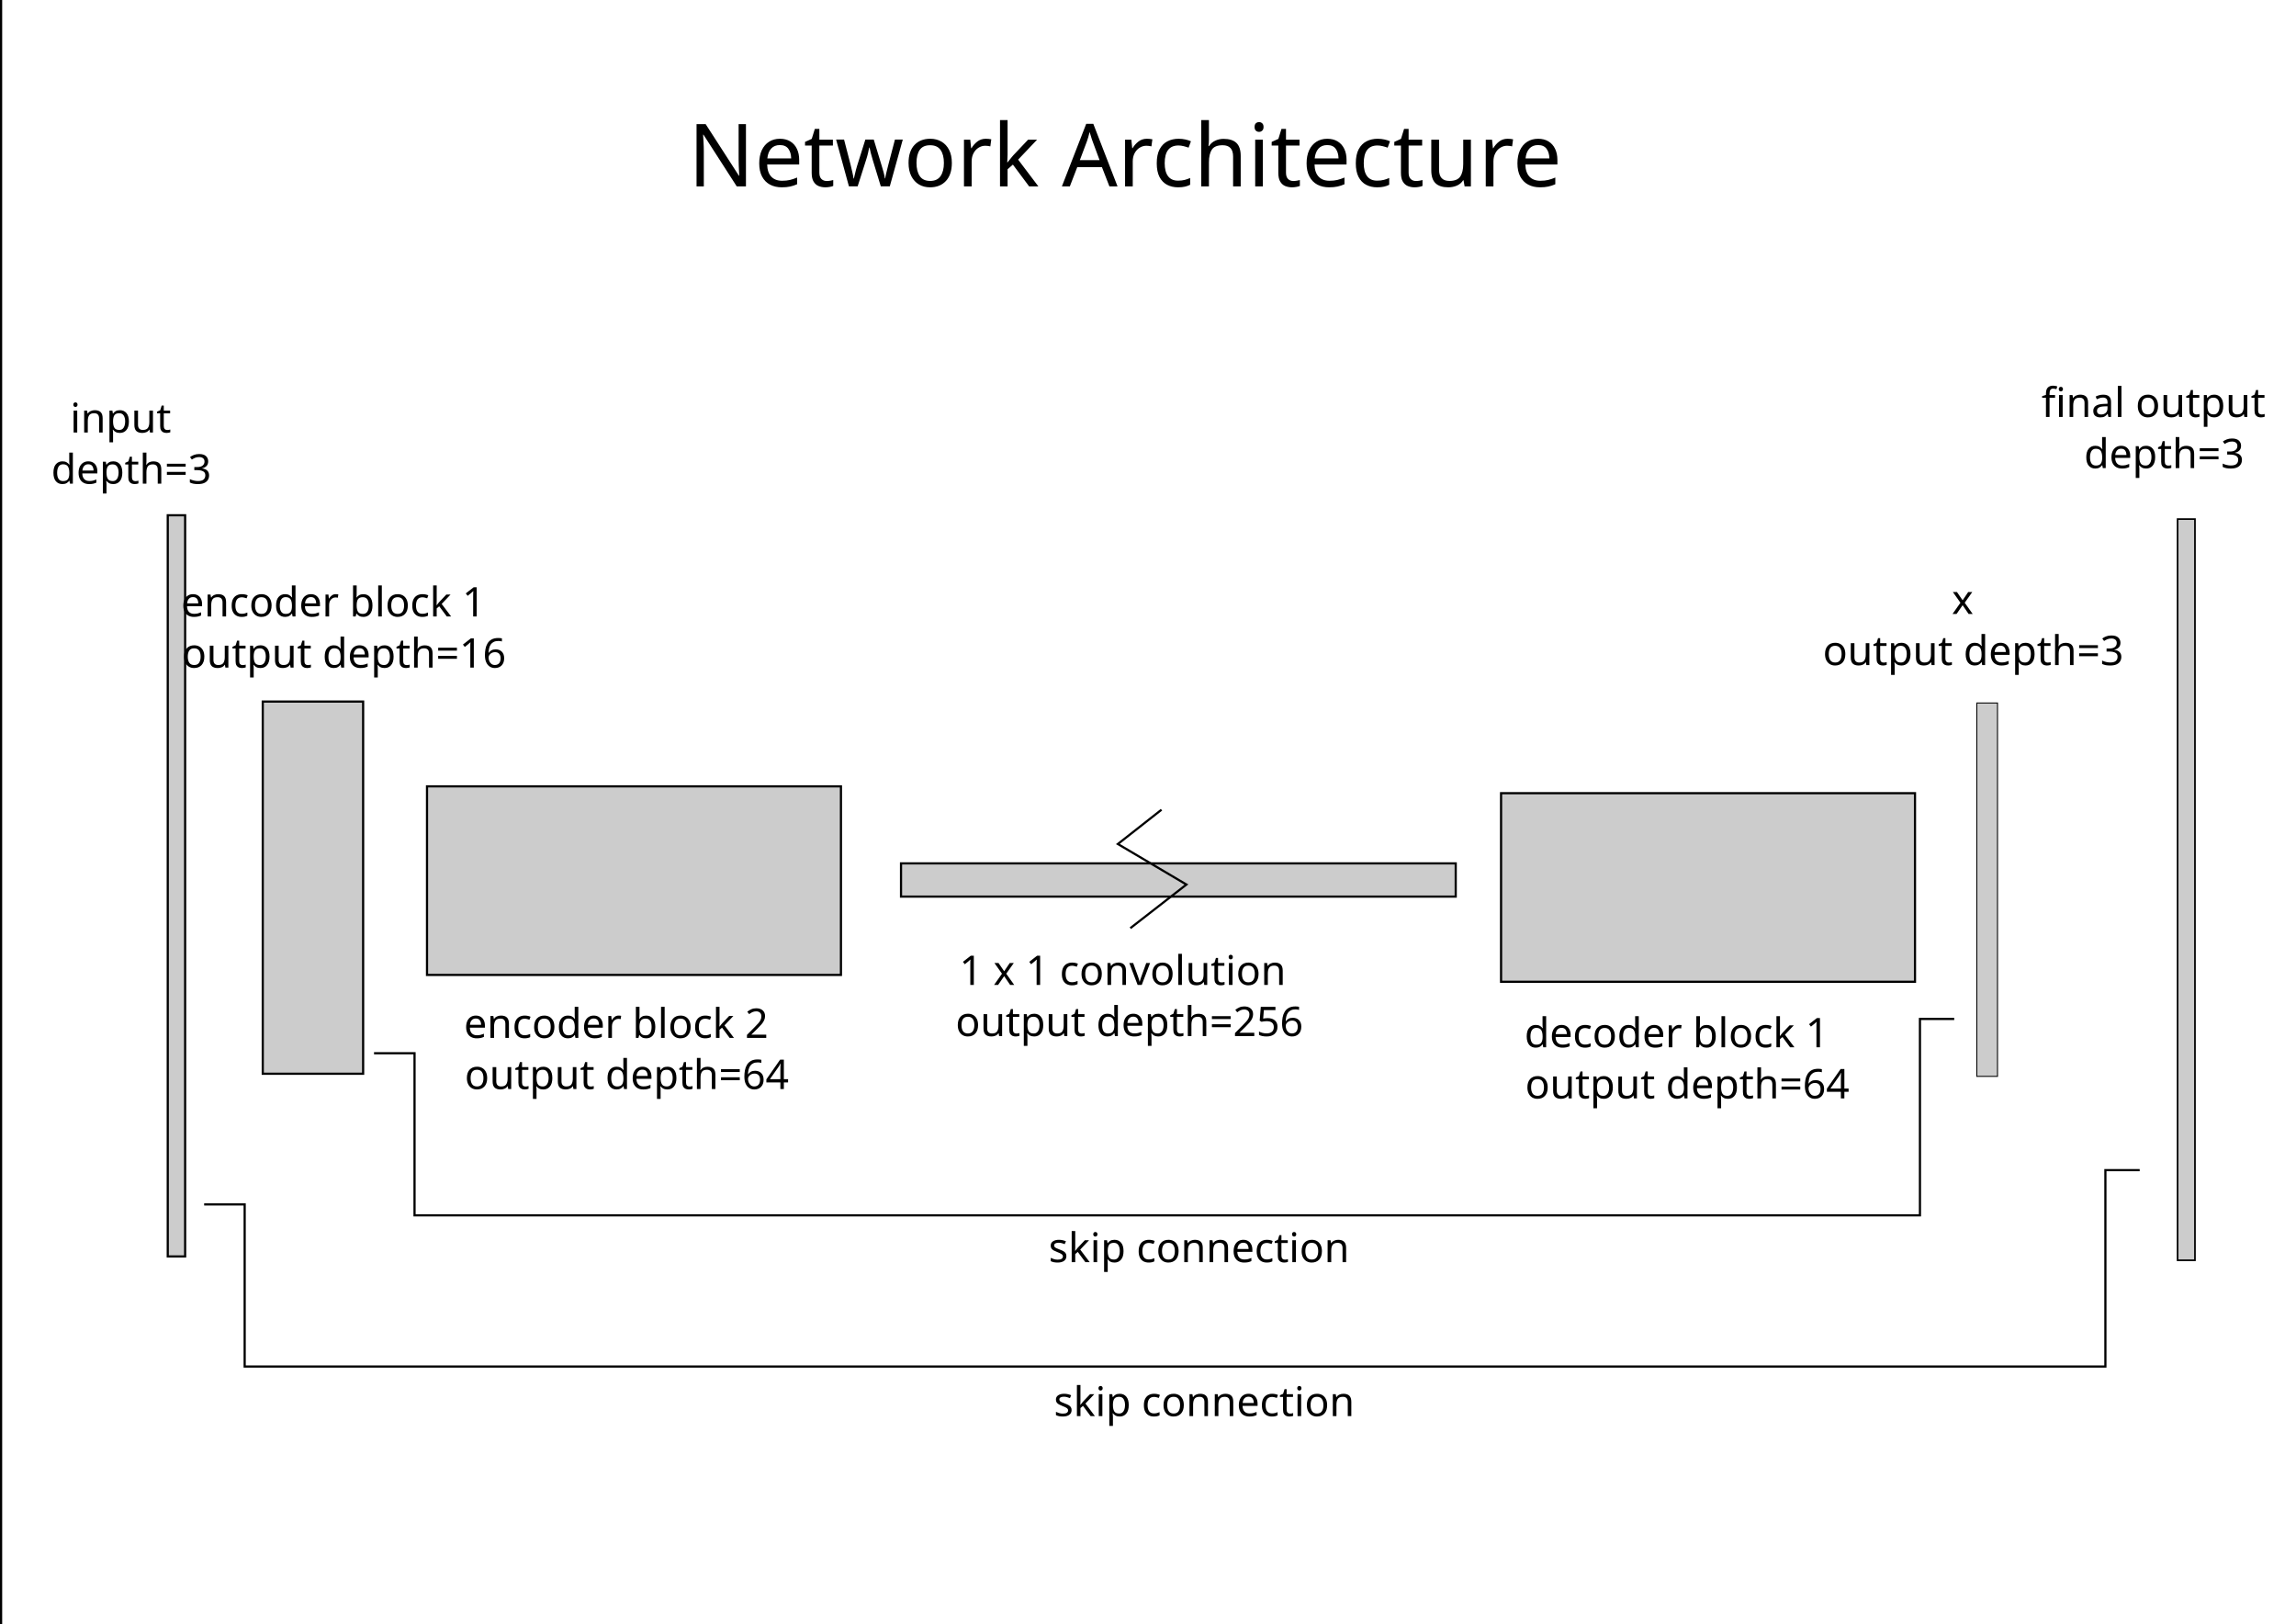
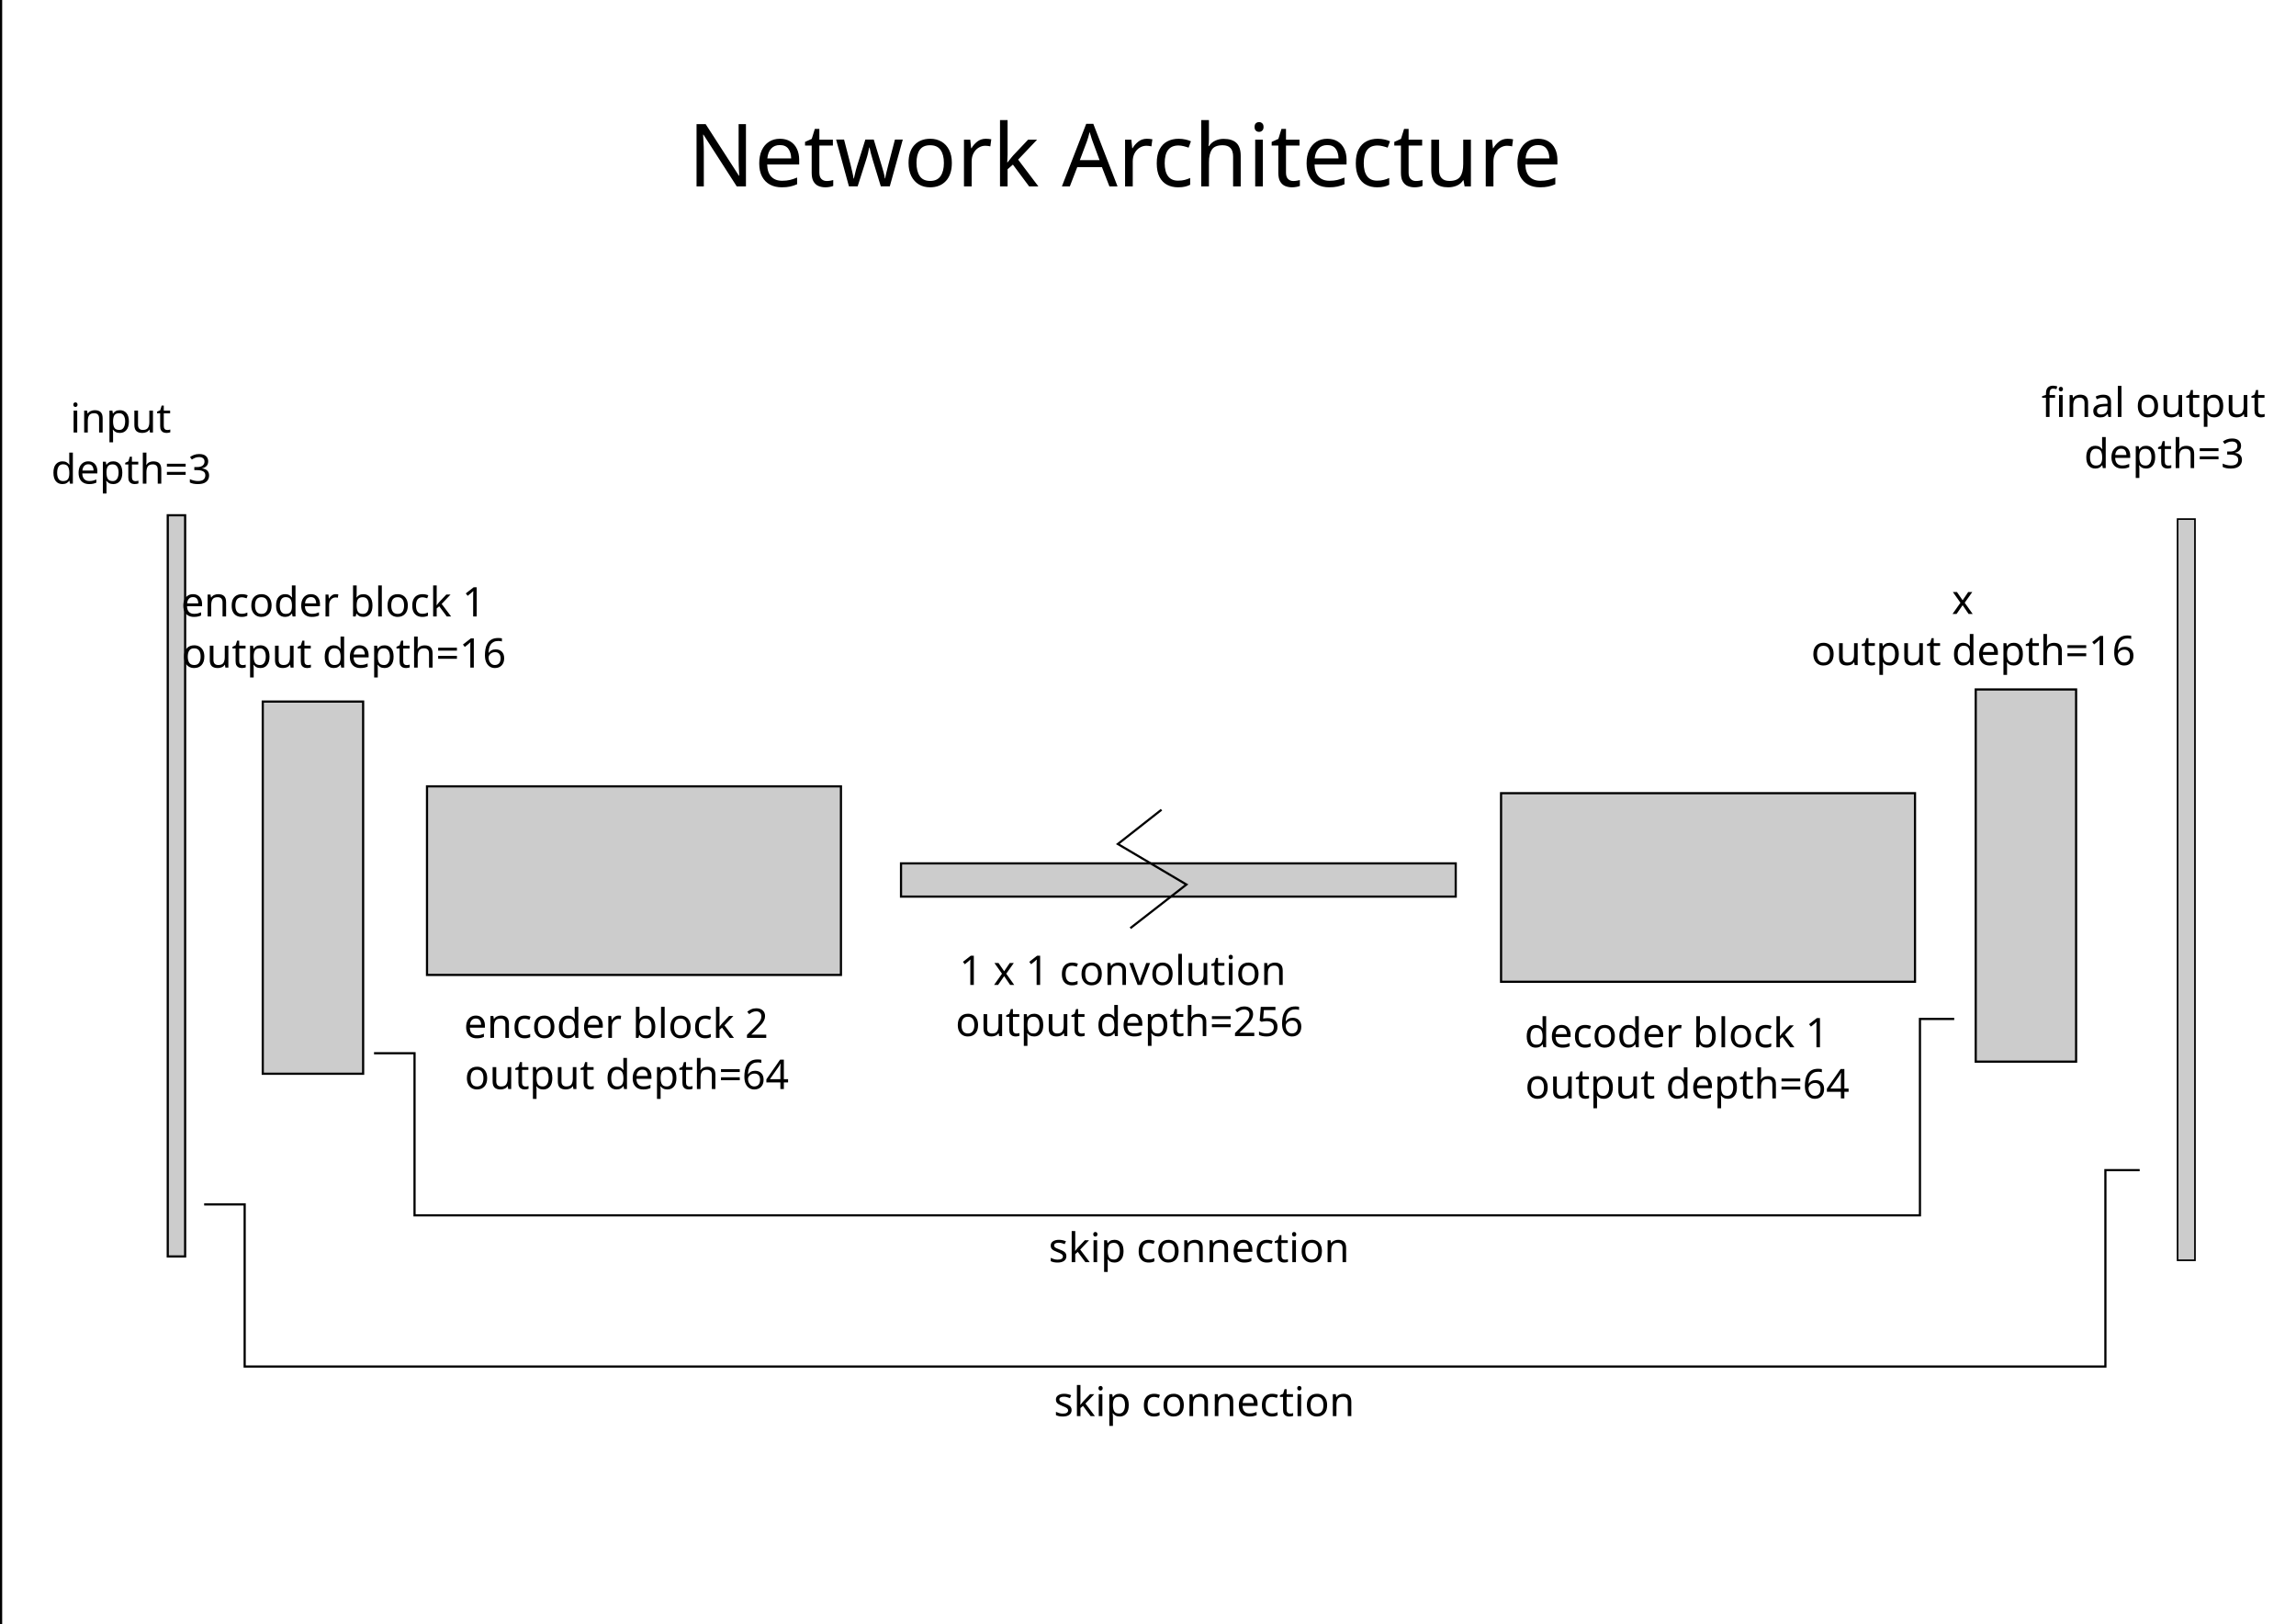
<svg xmlns="http://www.w3.org/2000/svg" width="297mm" height="210mm" viewBox="0 0 1052.362 744.094" id="svg23183" version="1.1">
  <defs id="defs23185" />
  <g id="layer1" transform="translate(0,-308.2677)">
    <rect style="fill:#ffffff;fill-opacity:1;stroke:#000000;stroke-width:2;stroke-miterlimit:4;stroke-dasharray:none;stroke-opacity:1" id="rect8485" width="1065.714" height="757.143" x="0" y="303.791" />
    <rect style="fill:#cccccc;fill-opacity:1;stroke:#000000;stroke-width:1;stroke-miterlimit:4;stroke-dasharray:none;stroke-opacity:1" id="rect23210" width="7.963" height="339.661" x="76.892" y="544.397" />
    <rect style="fill:#cccccc;fill-opacity:1;stroke:#000000;stroke-width:1;stroke-miterlimit:4;stroke-dasharray:none;stroke-opacity:1" id="rect23210-6" width="46.006" height="170.561" x="120.435" y="629.771" />
    <rect style="fill:#cccccc;fill-opacity:1;stroke:#000000;stroke-width:1;stroke-miterlimit:4;stroke-dasharray:none;stroke-opacity:1" id="rect23210-6-1" width="189.723" height="86.42" x="195.72" y="668.627" />
    <rect style="fill:#cccccc;fill-opacity:1;stroke:#000000;stroke-width:1;stroke-miterlimit:4;stroke-dasharray:none;stroke-opacity:1" id="rect23210-6-1-4" width="254.244" height="15.227" x="412.979" y="703.927" />
    <rect style="fill:#cccccc;fill-opacity:1;stroke:#000000;stroke-width:1;stroke-miterlimit:4;stroke-dasharray:none;stroke-opacity:1" id="rect23210-6-1-7" width="189.723" height="86.42" x="688.007" y="671.761" />
-     <rect style="fill:#cccccc;fill-opacity:1;stroke:#000000;stroke-width:0.455;stroke-miterlimit:4;stroke-dasharray:none;stroke-opacity:1" id="rect23210-6-6" width="9.481" height="171.107" x="906.065" y="630.428" />
    <rect style="fill:#cccccc;fill-opacity:1;stroke:#000000;stroke-width:0.751;stroke-miterlimit:4;stroke-dasharray:none;stroke-opacity:1" id="rect23210-0" width="7.963" height="339.661" x="998.09" y="546.151" />
    <path style="fill:none;fill-rule:evenodd;stroke:#000000;stroke-width:1px;stroke-linecap:butt;stroke-linejoin:miter;stroke-opacity:1" d="m 532.367,679.337 -20,15.714 31.429,18.571 -25.714,20" id="path23914" />
    <text xml:space="preserve" style="font-style:normal;font-variant:normal;font-weight:normal;font-stretch:normal;font-size:18.75px;line-height:125%;font-family:'Abyssinica SIL';-inkscape-font-specification:'Abyssinica SIL, Normal';text-align:center;letter-spacing:0px;word-spacing:0px;writing-mode:lr-tb;text-anchor:middle;fill:#000000;fill-opacity:1;stroke:none;stroke-width:1px;stroke-linecap:butt;stroke-linejoin:miter;stroke-opacity:1" x="72.367" y="506.48" id="text23916">
      <tspan id="tspan23918" x="72.367" y="506.48">input</tspan>
      <tspan x="72.367" y="529.917" id="tspan23920">depth=3</tspan>
    </text>
    <text xml:space="preserve" style="font-style:normal;font-variant:normal;font-weight:normal;font-stretch:normal;font-size:18.75px;line-height:125%;font-family:'Abyssinica SIL';-inkscape-font-specification:'Abyssinica SIL, Normal';text-align:center;letter-spacing:0px;word-spacing:0px;writing-mode:lr-tb;text-anchor:middle;fill:#000000;fill-opacity:1;stroke:none;stroke-width:1px;stroke-linecap:butt;stroke-linejoin:miter;stroke-opacity:1" x="169.835" y="590.785" id="text23916-9">
      <tspan id="tspan23918-2" x="169.835" y="590.785">encoder block 1</tspan>
      <tspan x="169.835" y="614.223" id="tspan23920-8">output depth=16</tspan>
    </text>
    <text xml:space="preserve" style="font-style:normal;font-variant:normal;font-weight:normal;font-stretch:normal;font-size:18.75px;line-height:125%;font-family:'Abyssinica SIL';-inkscape-font-specification:'Abyssinica SIL, Normal';text-align:center;letter-spacing:0px;word-spacing:0px;writing-mode:lr-tb;text-anchor:middle;fill:#000000;fill-opacity:1;stroke:none;stroke-width:1px;stroke-linecap:butt;stroke-linejoin:miter;stroke-opacity:1" x="299.468" y="783.913" id="text23916-9-1">
      <tspan id="tspan23918-2-2" x="299.468" y="783.913">encoder block 2</tspan>
      <tspan x="299.468" y="807.35" id="tspan23920-8-4">output depth=64</tspan>
    </text>
    <text xml:space="preserve" style="font-style:normal;font-variant:normal;font-weight:normal;font-stretch:normal;font-size:18.75px;line-height:125%;font-family:'Abyssinica SIL';-inkscape-font-specification:'Abyssinica SIL, Normal';text-align:center;letter-spacing:0px;word-spacing:0px;writing-mode:lr-tb;text-anchor:middle;fill:#000000;fill-opacity:1;stroke:none;stroke-width:1px;stroke-linecap:butt;stroke-linejoin:miter;stroke-opacity:1" x="529.835" y="759.627" id="text23916-9-1-9">
      <tspan id="tspan23918-2-2-5" x="534.065" y="759.627">1 x 1 convolution </tspan>
      <tspan x="529.835" y="783.065" id="tspan23920-8-4-6">output depth=256</tspan>
    </text>
    <text xml:space="preserve" style="font-style:normal;font-variant:normal;font-weight:normal;font-stretch:normal;font-size:18.75px;line-height:125%;font-family:'Abyssinica SIL';-inkscape-font-specification:'Abyssinica SIL, Normal';text-align:center;letter-spacing:0px;word-spacing:0px;writing-mode:lr-tb;text-anchor:middle;fill:#000000;fill-opacity:1;stroke:none;stroke-width:1px;stroke-linecap:butt;stroke-linejoin:miter;stroke-opacity:1" x="785.549" y="788.198" id="text23916-9-1-1">
      <tspan id="tspan23918-2-2-1" x="785.549" y="788.198">decoder block 1</tspan>
      <tspan x="785.549" y="811.636" id="tspan23920-8-4-4">output depth=64</tspan>
    </text>
    <text xml:space="preserve" style="font-style:normal;font-variant:normal;font-weight:normal;font-stretch:normal;font-size:18.75px;line-height:125%;font-family:'Abyssinica SIL';-inkscape-font-specification:'Abyssinica SIL, Normal';text-align:center;letter-spacing:0px;word-spacing:0px;writing-mode:lr-tb;text-anchor:middle;fill:#000000;fill-opacity:1;stroke:none;stroke-width:1px;stroke-linecap:butt;stroke-linejoin:miter;stroke-opacity:1" x="916.611" y="589.627" id="text23916-9-3">
      <tspan id="tspan23918-2-7" x="916.611" y="589.627">x</tspan>
-       <tspan x="916.611" y="613.065" id="tspan23920-8-2">output depth=3</tspan>
+       <tspan x="916.611" y="613.065" id="tspan23920-8-2">output depth=16</tspan>
    </text>
    <text xml:space="preserve" style="font-style:normal;font-variant:normal;font-weight:normal;font-stretch:normal;font-size:18.75px;line-height:125%;font-family:'Abyssinica SIL';-inkscape-font-specification:'Abyssinica SIL, Normal';text-align:center;letter-spacing:0px;word-spacing:0px;writing-mode:lr-tb;text-anchor:middle;fill:#000000;fill-opacity:1;stroke:none;stroke-width:1px;stroke-linecap:butt;stroke-linejoin:miter;stroke-opacity:1" x="1004.12" y="499.357" id="text23916-7">
      <tspan id="tspan23918-3" x="1004.12" y="499.357">final output</tspan>
      <tspan x="1004.12" y="522.794" id="tspan23920-3">depth=3</tspan>
    </text>
    <text xml:space="preserve" style="font-style:normal;font-weight:normal;font-size:40px;line-height:125%;font-family:sans-serif;letter-spacing:0px;word-spacing:0px;fill:#000000;fill-opacity:1;stroke:none;stroke-width:1px;stroke-linecap:butt;stroke-linejoin:miter;stroke-opacity:1" x="315.385" y="393.701" id="text24070">
      <tspan id="tspan24072" x="315.385" y="393.701">Network Architecture</tspan>
    </text>
    <path style="fill:none;fill-rule:evenodd;stroke:#000000;stroke-width:1px;stroke-linecap:butt;stroke-linejoin:miter;stroke-opacity:1;marker-end:" d="m 171.429,790.934 18.571,0 0,74.286 690,0 0,-90 15.714,0" id="path4975" />
    <path style="fill:none;fill-rule:evenodd;stroke:#000000;stroke-width:1px;stroke-linecap:butt;stroke-linejoin:miter;stroke-opacity:1" d="m 93.571,860.219 18.571,0 0,74.286 852.857,0 0,-90 15.714,0" id="path4975-9" />
    <text xml:space="preserve" style="font-style:normal;font-variant:normal;font-weight:normal;font-stretch:normal;font-size:18.75px;line-height:125%;font-family:'Abyssinica SIL';-inkscape-font-specification:'Abyssinica SIL, Normal';text-align:center;letter-spacing:0px;word-spacing:0px;writing-mode:lr-tb;text-anchor:middle;fill:#000000;fill-opacity:1;stroke:none;stroke-width:1px;stroke-linecap:butt;stroke-linejoin:miter;stroke-opacity:1" x="561.754" y="886.668" id="text23916-0">
      <tspan id="tspan5013" x="561.754" y="886.668">skip connection</tspan>
    </text>
    <text xml:space="preserve" style="font-style:normal;font-variant:normal;font-weight:normal;font-stretch:normal;font-size:18.75px;line-height:125%;font-family:'Abyssinica SIL';-inkscape-font-specification:'Abyssinica SIL, Normal';text-align:center;letter-spacing:0px;word-spacing:0px;writing-mode:lr-tb;text-anchor:middle;fill:#000000;fill-opacity:1;stroke:none;stroke-width:1px;stroke-linecap:butt;stroke-linejoin:miter;stroke-opacity:1" x="564.148" y="957.228" id="text23916-0-0">
      <tspan id="tspan5013-5" x="564.148" y="957.228">skip connection</tspan>
    </text>
+     <rect style="fill:#cccccc;fill-opacity:1;stroke:#000000;stroke-width:1;stroke-miterlimit:4;stroke-dasharray:none;stroke-opacity:1" id="rect23210-6-3" width="46.006" height="170.561" x="905.568" y="624.224" />
  </g>
</svg>
